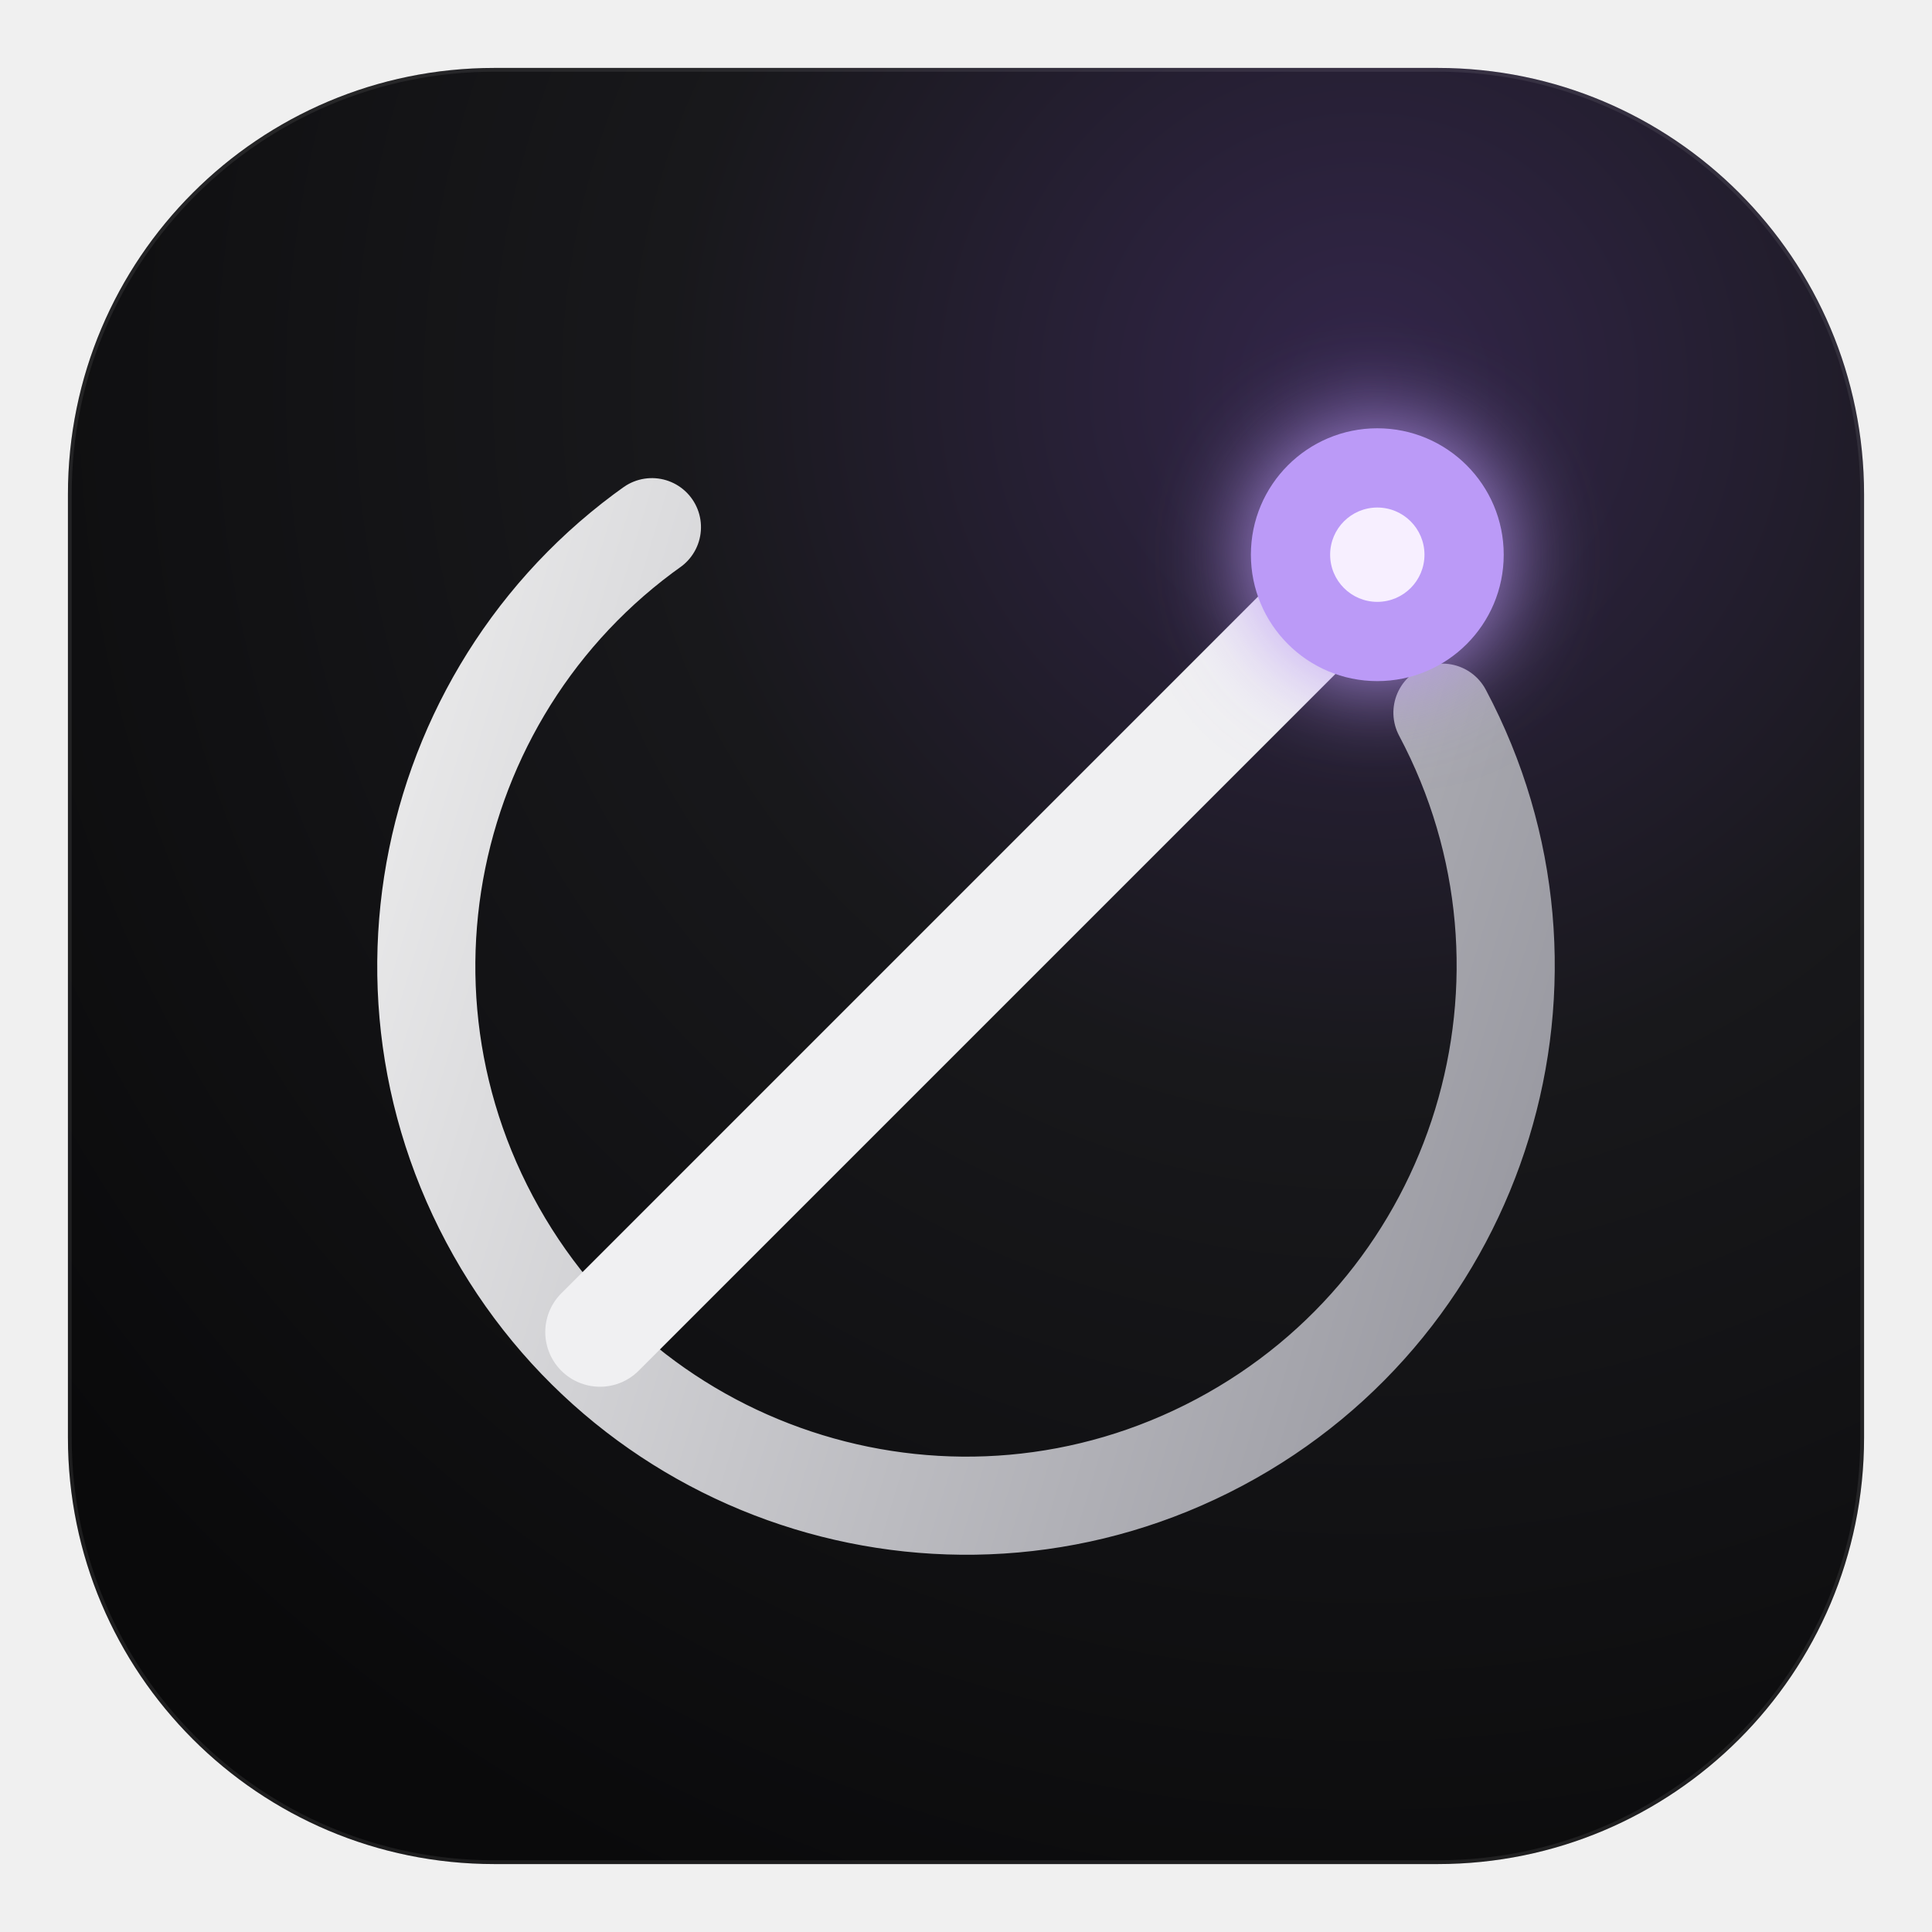
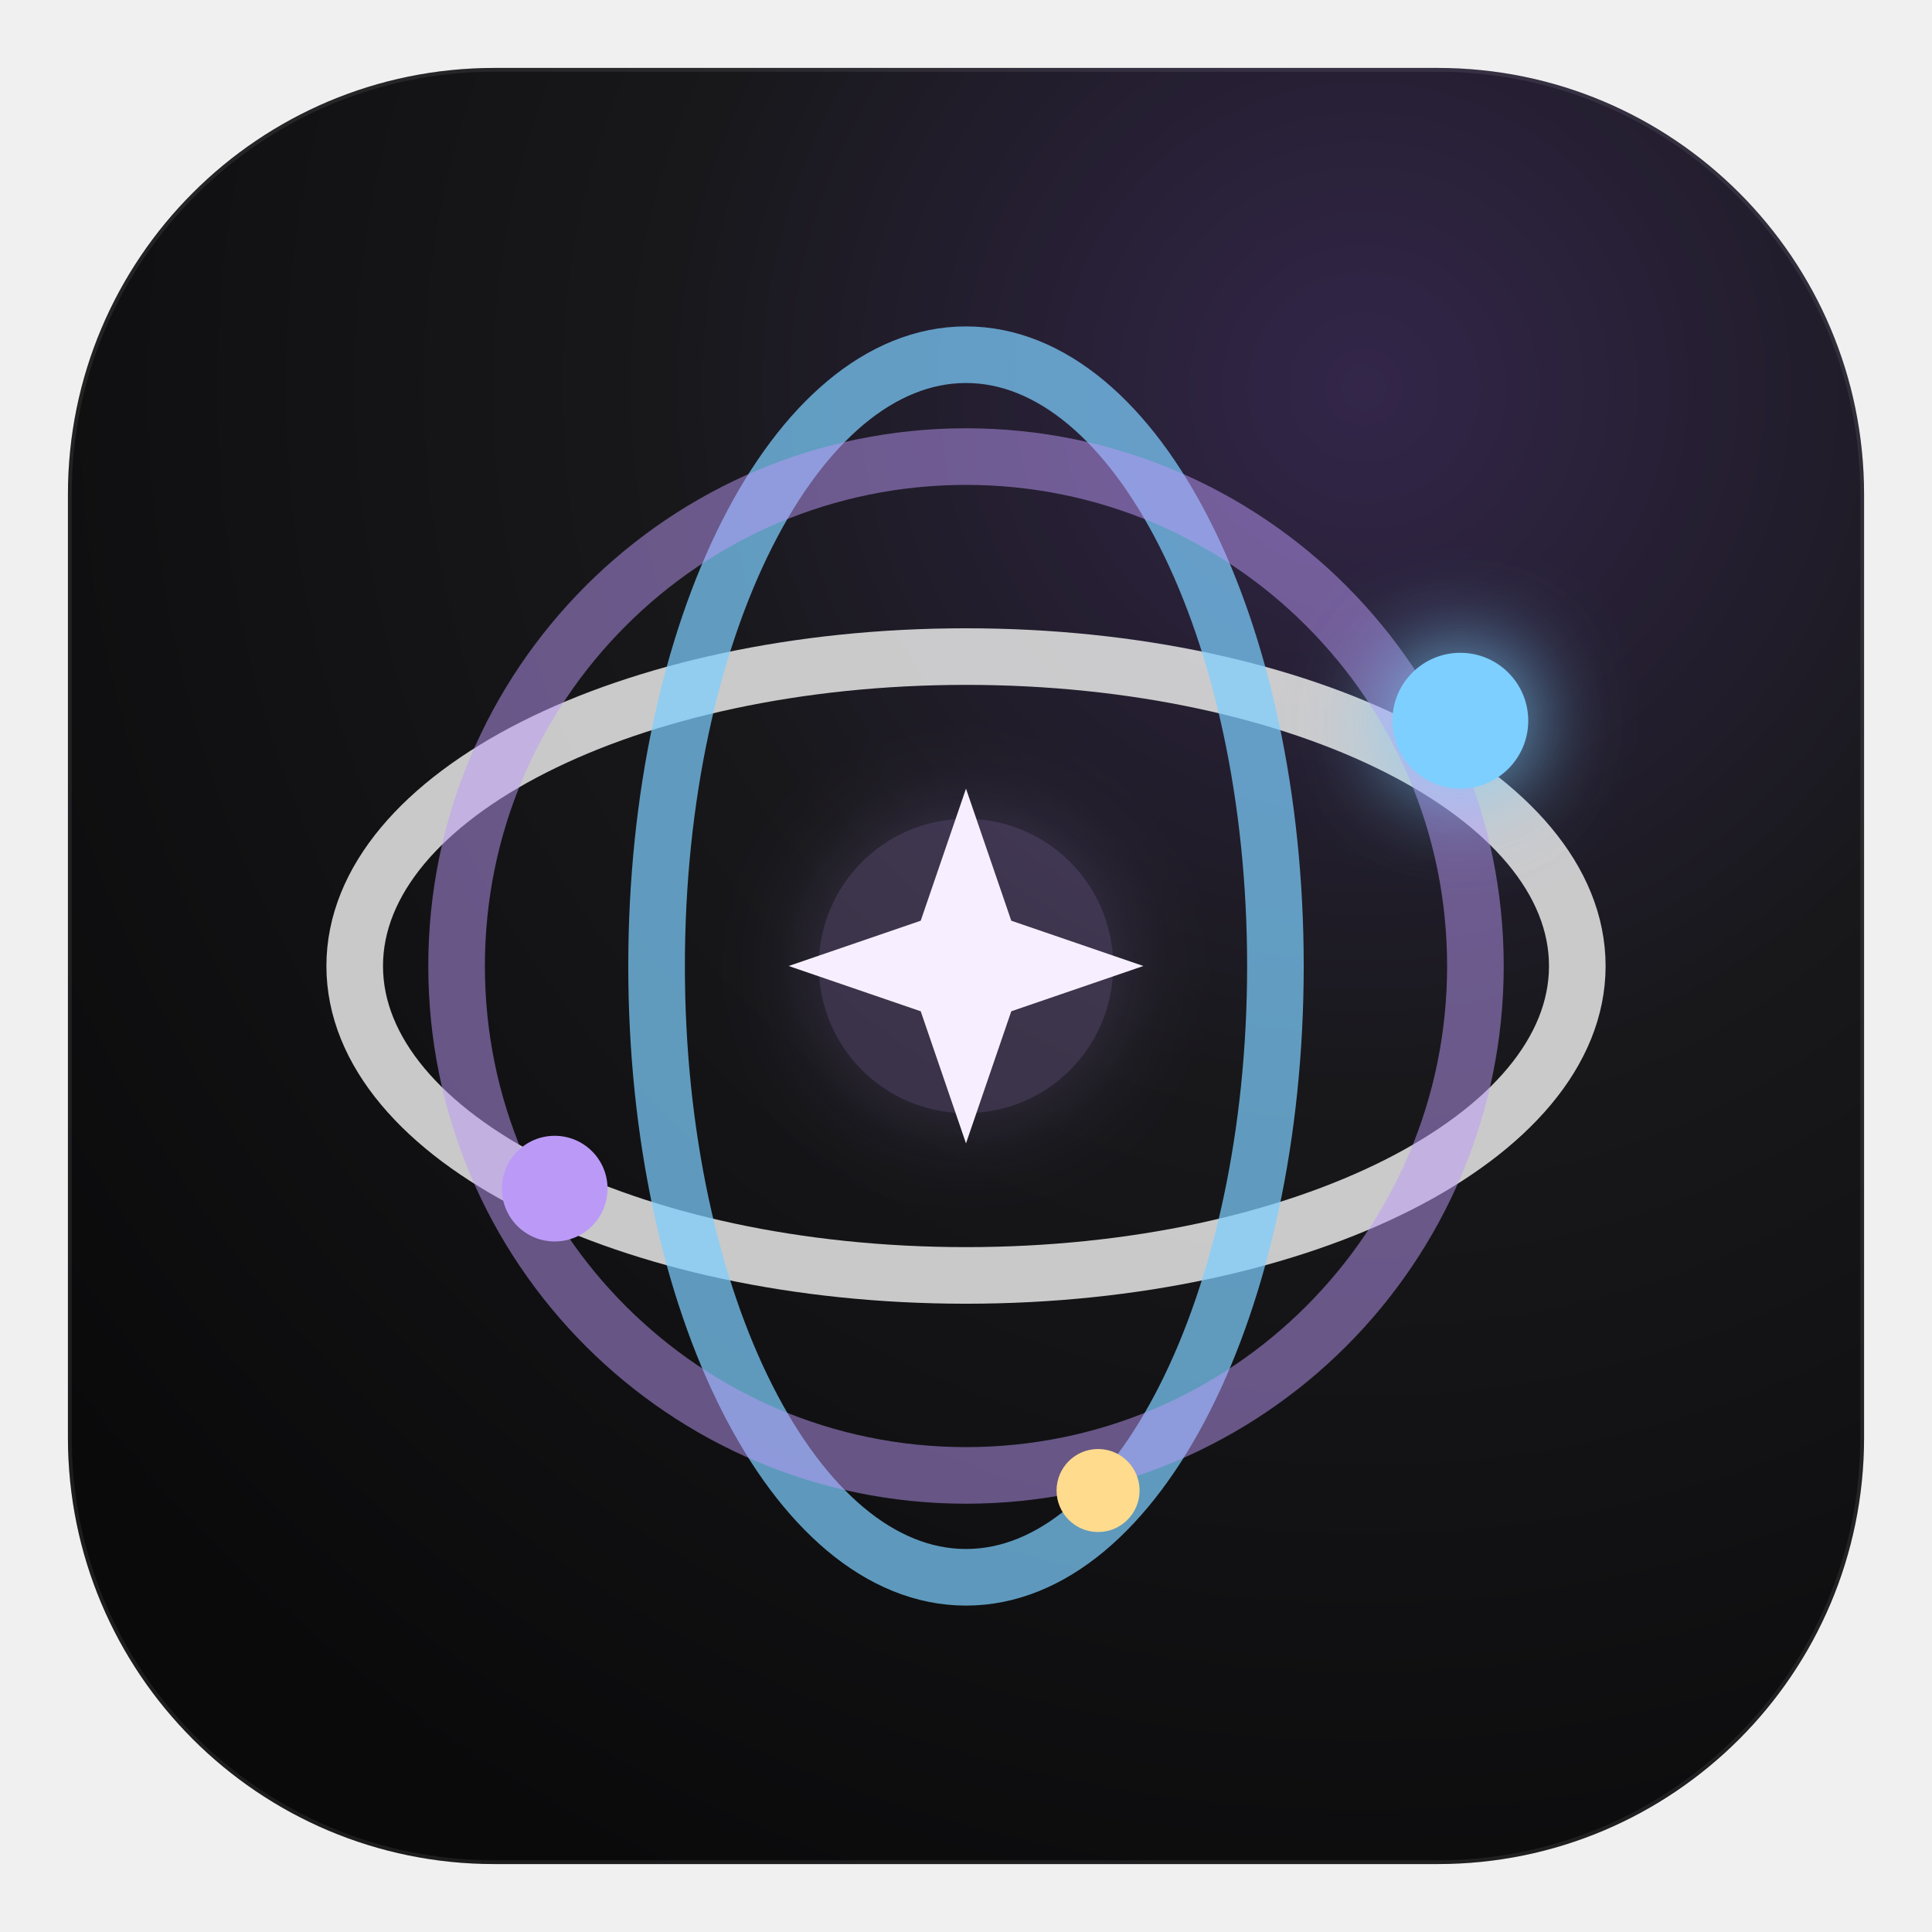
<svg xmlns="http://www.w3.org/2000/svg" viewBox="0 0 1024 1024">
  <defs>
    <radialGradient id="bg" cx="72%" cy="18%" r="92%">
      <stop offset="0" stop-color="#33264a" />
      <stop offset="0.42" stop-color="#18181b" />
      <stop offset="1" stop-color="#0a0a0b" />
    </radialGradient>
-     <linearGradient id="orbit" x1="0" y1="0" x2="1" y2="1">
-       <stop stop-color="#f3f3f3" />
-       <stop offset="1" stop-color="#8f8f98" />
-     </linearGradient>
    <filter id="glow" x="-100%" y="-100%" width="300%" height="300%">
      <feGaussianBlur stdDeviation="26" result="blur" />
      <feMerge>
        <feMergeNode in="blur" />
        <feMergeNode in="SourceGraphic" />
      </feMerge>
    </filter>
  </defs>
  <rect x="36" y="36" width="952" height="952" rx="226" fill="url(#bg)" />
  <rect x="37" y="37" width="950" height="950" rx="225" fill="none" stroke="#ffffff" stroke-opacity=".08" stroke-width="2" />
-   <circle cx="512" cy="512" r="286" fill="none" stroke="url(#orbit)" stroke-width="52" stroke-linecap="round" stroke-dasharray="1310 490" transform="rotate(-28 512 512)" />
-   <path d="M318 706 706 318" fill="none" stroke="#f0f0f2" stroke-width="58" stroke-linecap="round" />
-   <circle cx="730" cy="294" r="67" fill="#bb9af7" filter="url(#glow)" />
-   <circle cx="730" cy="294" r="25" fill="#f7efff" />
+   <g fill="none" stroke-width="30">
+     <ellipse cx="512" cy="512" rx="324" ry="164" stroke="#e1e1e1" opacity=".88" />
+     <ellipse cx="512" cy="512" rx="164" ry="324" stroke="#7dcfff" opacity=".72" />
+     <circle cx="512" cy="512" r="270" stroke="#bb9af7" opacity=".5" />
+   </g>
+   <circle cx="512" cy="512" r="78" fill="#bb9af7" opacity=".22" filter="url(#glow)" />
+   <path d="M512 418 536 488 606 512 536 536 512 606 488 536 418 512 488 488Z" fill="#f7efff" />
+   <circle cx="774" cy="382" r="36" fill="#7dcfff" filter="url(#glow)" />
+   <circle cx="294" cy="630" r="28" fill="#bb9af7" />
+   <circle cx="582" cy="790" r="22" fill="#ffdb8d" />
</svg>
